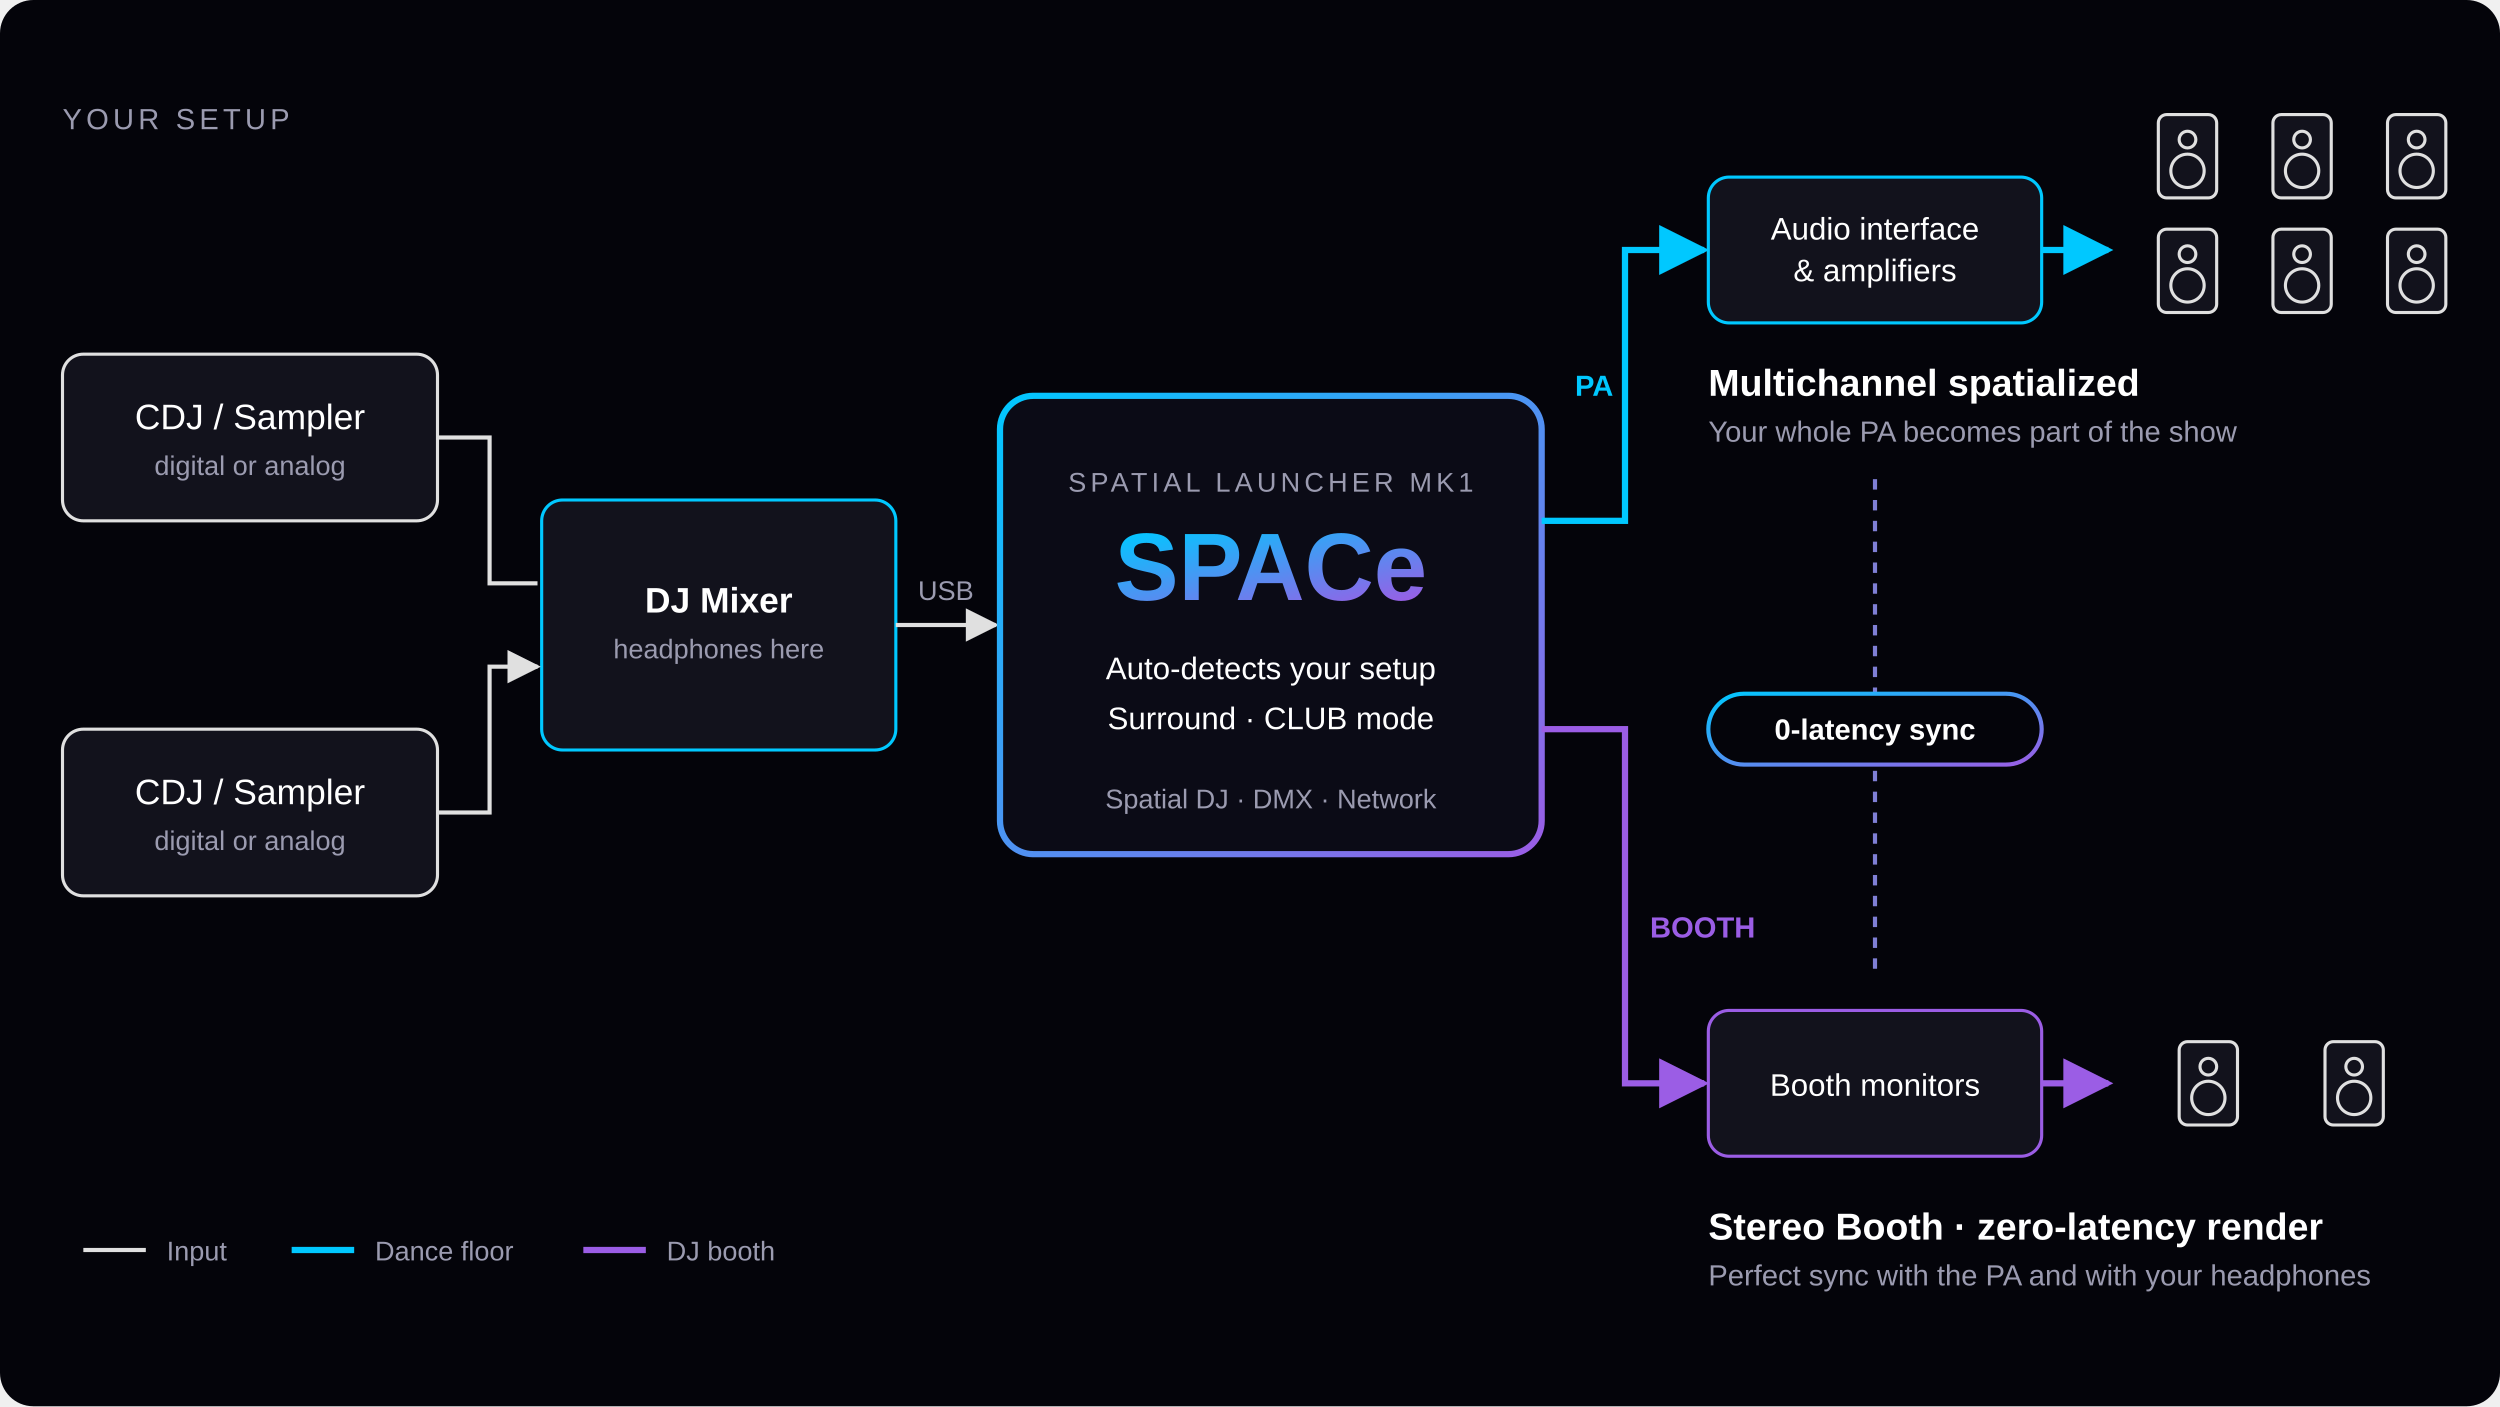
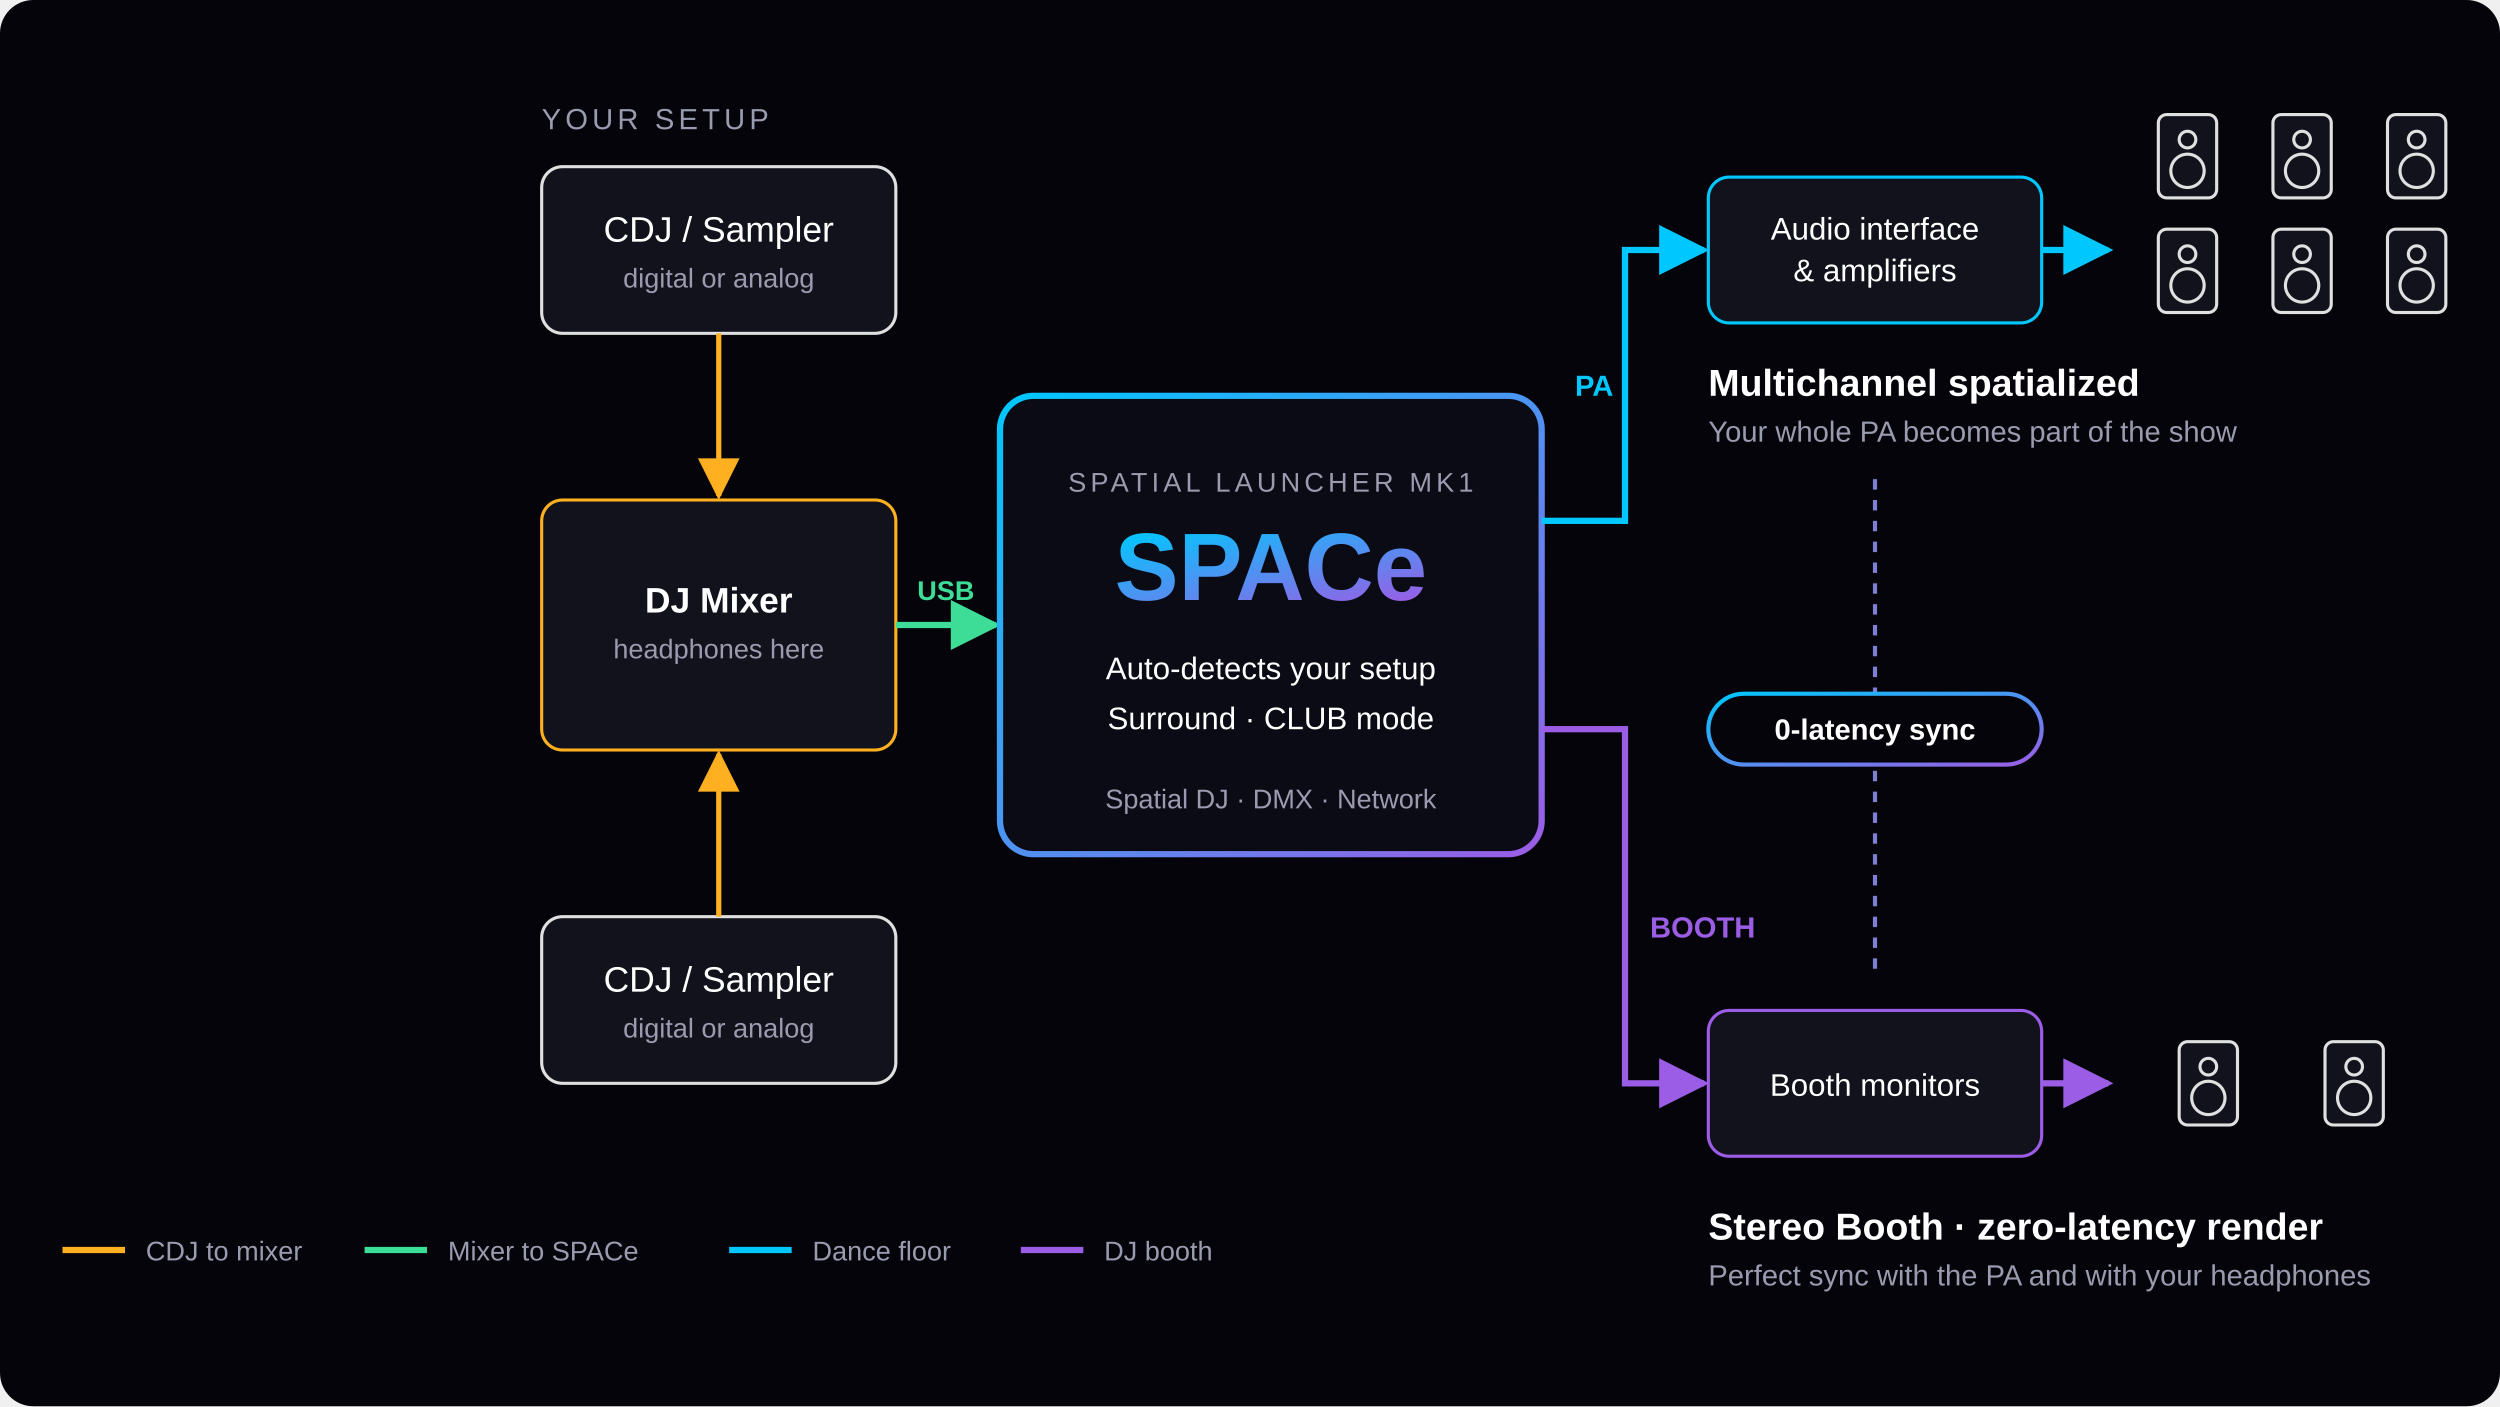
<svg xmlns="http://www.w3.org/2000/svg" viewBox="0 0 1200 675" role="img" aria-labelledby="t d" font-family="Space Grotesk, Arial, sans-serif">
  <defs>
    <linearGradient id="g" x1="0" y1="0" x2="1" y2="1">
      <stop offset="0" stop-color="#00c8ff" />
      <stop offset="1" stop-color="#9b5de5" />
    </linearGradient>
    <marker id="aB" viewBox="0 0 10 10" refX="9" refY="5" markerWidth="8" markerHeight="8" orient="auto">
      <path d="M0 0L10 5L0 10z" fill="#00c8ff" />
    </marker>
    <marker id="aP" viewBox="0 0 10 10" refX="9" refY="5" markerWidth="8" markerHeight="8" orient="auto">
      <path d="M0 0L10 5L0 10z" fill="#9b5de5" />
    </marker>
+     <marker id="aA" viewBox="0 0 10 10" refX="9" refY="5" markerWidth="8" markerHeight="8" orient="auto">
+       <path d="M0 0L10 5L0 10z" fill="#ffb020" />
+     </marker>
+     <marker id="aG" viewBox="0 0 10 10" refX="9" refY="5" markerWidth="8" markerHeight="8" orient="auto">
+       <path d="M0 0L10 5L0 10z" fill="#3ddc97" />
+     </marker>
    <marker id="aW" viewBox="0 0 10 10" refX="9" refY="5" markerWidth="8" markerHeight="8" orient="auto">
      <path d="M0 0L10 5L0 10z" fill="#e0e0e0" />
    </marker>
    <g id="spk">
      <rect x="-14" y="-20" width="28" height="40" rx="4" fill="#12121c" stroke="#e0e0e0" stroke-width="1.5" />
      <circle cy="-8" r="4" fill="none" stroke="#e0e0e0" stroke-width="1.5" />
      <circle cy="7" r="8" fill="none" stroke="#e0e0e0" stroke-width="1.5" />
    </g>
  </defs>
  <rect width="1200" height="675" rx="16" fill="#04040a" />
-   <text x="30" y="62" fill="#9b9bb0" font-size="14" letter-spacing="2">YOUR SETUP</text>
+   <text x="260" y="62" fill="#9b9bb0" font-size="14" letter-spacing="2">YOUR SETUP</text>
  <g fill="#12121c" stroke="#e0e0e0" stroke-width="1.5">
-     <rect x="30" y="170" width="180" height="80" rx="10" />
-     <rect x="30" y="350" width="180" height="80" rx="10" />
-     <rect x="260" y="240" width="170" height="120" rx="10" stroke="#00c8ff" />
+     <rect x="260" y="80" width="170" height="80" rx="10" />
+     <rect x="260" y="440" width="170" height="80" rx="10" />
+     <rect x="260" y="240" width="170" height="120" rx="10" stroke="#ffb020" />
  </g>
  <g fill="#fff" font-size="17" text-anchor="middle">
-     <text x="120" y="206">CDJ / Sampler</text>
-     <text x="120" y="386">CDJ / Sampler</text>
+     <text x="345" y="116">CDJ / Sampler</text>
+     <text x="345" y="476">CDJ / Sampler</text>
    <text x="345" y="294" font-weight="600">DJ Mixer</text>
  </g>
  <g fill="#9b9bb0" font-size="13" text-anchor="middle">
-     <text x="120" y="228">digital or analog</text>
-     <text x="120" y="408">digital or analog</text>
+     <text x="345" y="138">digital or analog</text>
+     <text x="345" y="498">digital or analog</text>
    <text x="345" y="316">headphones here</text>
  </g>
-   <path d="M210 210H235V280H258M210 390H235V320H258" fill="none" stroke="#e0e0e0" stroke-width="2" marker-end="url(#aW)" />
-   <path d="M430 300H478" fill="none" stroke="#e0e0e0" stroke-width="2" marker-end="url(#aW)" />
-   <text x="454" y="288" fill="#9b9bb0" font-size="13" text-anchor="middle">USB</text>
+   <path d="M345 160V238" fill="none" stroke="#ffb020" stroke-width="2.5" marker-end="url(#aA)" />
+   <path d="M345 440V362" fill="none" stroke="#ffb020" stroke-width="2.5" marker-end="url(#aA)" />
+   <path d="M430 300H478" fill="none" stroke="#3ddc97" stroke-width="3" marker-end="url(#aG)" />
+   <text x="454" y="288" fill="#3ddc97" font-size="13" font-weight="600" text-anchor="middle">USB</text>
  <rect x="480" y="190" width="260" height="220" rx="16" fill="#0b0b16" stroke="url(#g)" stroke-width="3" />
  <text x="610" y="236" fill="#9b9bb0" font-size="13" text-anchor="middle" letter-spacing="2">SPATIAL LAUNCHER MK1</text>
  <text x="610" y="288" fill="url(#g)" font-size="46" font-weight="700" text-anchor="middle">SPACe</text>
  <text x="610" y="326" fill="#fff" font-size="15" text-anchor="middle">Auto-detects your setup</text>
  <text x="610" y="350" fill="#fff" font-size="15" text-anchor="middle">Surround  ·  CLUB mode</text>
  <text x="610" y="388" fill="#9b9bb0" font-size="13" text-anchor="middle">Spatial DJ · DMX · Network</text>
  <path d="M740 250H780V120H818" fill="none" stroke="#00c8ff" stroke-width="3" marker-end="url(#aB)" />
  <text x="756" y="190" fill="#00c8ff" font-size="14" font-weight="600">PA</text>
  <rect x="820" y="85" width="160" height="70" rx="10" fill="#12121c" stroke="#00c8ff" stroke-width="1.5" />
  <text x="900" y="115" fill="#fff" font-size="15" text-anchor="middle">Audio interface</text>
  <text x="900" y="135" fill="#fff" font-size="15" text-anchor="middle">&amp; amplifiers</text>
  <path d="M980 120H1012" stroke="#00c8ff" stroke-width="3" marker-end="url(#aB)" />
  <use href="#spk" x="1050" y="75" />
  <use href="#spk" x="1105" y="75" />
  <use href="#spk" x="1160" y="75" />
  <use href="#spk" x="1050" y="130" />
  <use href="#spk" x="1105" y="130" />
  <use href="#spk" x="1160" y="130" />
  <text x="820" y="190" fill="#fff" font-size="18" font-weight="600">Multichannel spatialized</text>
  <text x="820" y="212" fill="#9b9bb0" font-size="14">Your whole PA becomes part of the show</text>
  <path d="M740 350H780V520H818" fill="none" stroke="#9b5de5" stroke-width="3" marker-end="url(#aP)" />
  <text x="792" y="450" fill="#9b5de5" font-size="14" font-weight="600">BOOTH</text>
  <rect x="820" y="485" width="160" height="70" rx="10" fill="#12121c" stroke="#9b5de5" stroke-width="1.5" />
  <text x="900" y="526" fill="#fff" font-size="15" text-anchor="middle">Booth monitors</text>
  <path d="M980 520H1012" stroke="#9b5de5" stroke-width="3" marker-end="url(#aP)" />
  <use href="#spk" x="1060" y="520" />
  <use href="#spk" x="1130" y="520" />
  <text x="820" y="595" fill="#fff" font-size="18" font-weight="600">Stereo Booth · zero-latency render</text>
  <text x="820" y="617" fill="#9b9bb0" font-size="14">Perfect sync with the PA and with your headphones</text>
  <line x1="900" y1="230" x2="900" y2="470" stroke="#7f7fd5" stroke-width="2" stroke-dasharray="5 5" />
  <rect x="820" y="333" width="160" height="34" rx="17" fill="#04040a" stroke="url(#g)" stroke-width="2" />
  <text x="900" y="355" fill="#fff" font-size="14" font-weight="600" text-anchor="middle">0-latency sync</text>
  <g font-size="13" fill="#9b9bb0">
-     <line x1="40" y1="600" x2="70" y2="600" stroke="#e0e0e0" stroke-width="2" />
-     <text x="80" y="605">Input</text>
-     <line x1="140" y1="600" x2="170" y2="600" stroke="#00c8ff" stroke-width="3" />
-     <text x="180" y="605">Dance floor</text>
-     <line x1="280" y1="600" x2="310" y2="600" stroke="#9b5de5" stroke-width="3" />
-     <text x="320" y="605">DJ booth</text>
+     <line x1="30" y1="600" x2="60" y2="600" stroke="#ffb020" stroke-width="3" />
+     <text x="70" y="605">CDJ to mixer</text>
+     <line x1="175" y1="600" x2="205" y2="600" stroke="#3ddc97" stroke-width="3" />
+     <text x="215" y="605">Mixer to SPACe</text>
+     <line x1="350" y1="600" x2="380" y2="600" stroke="#00c8ff" stroke-width="3" />
+     <text x="390" y="605">Dance floor</text>
+     <line x1="490" y1="600" x2="520" y2="600" stroke="#9b5de5" stroke-width="3" />
+     <text x="530" y="605">DJ booth</text>
  </g>
</svg>
